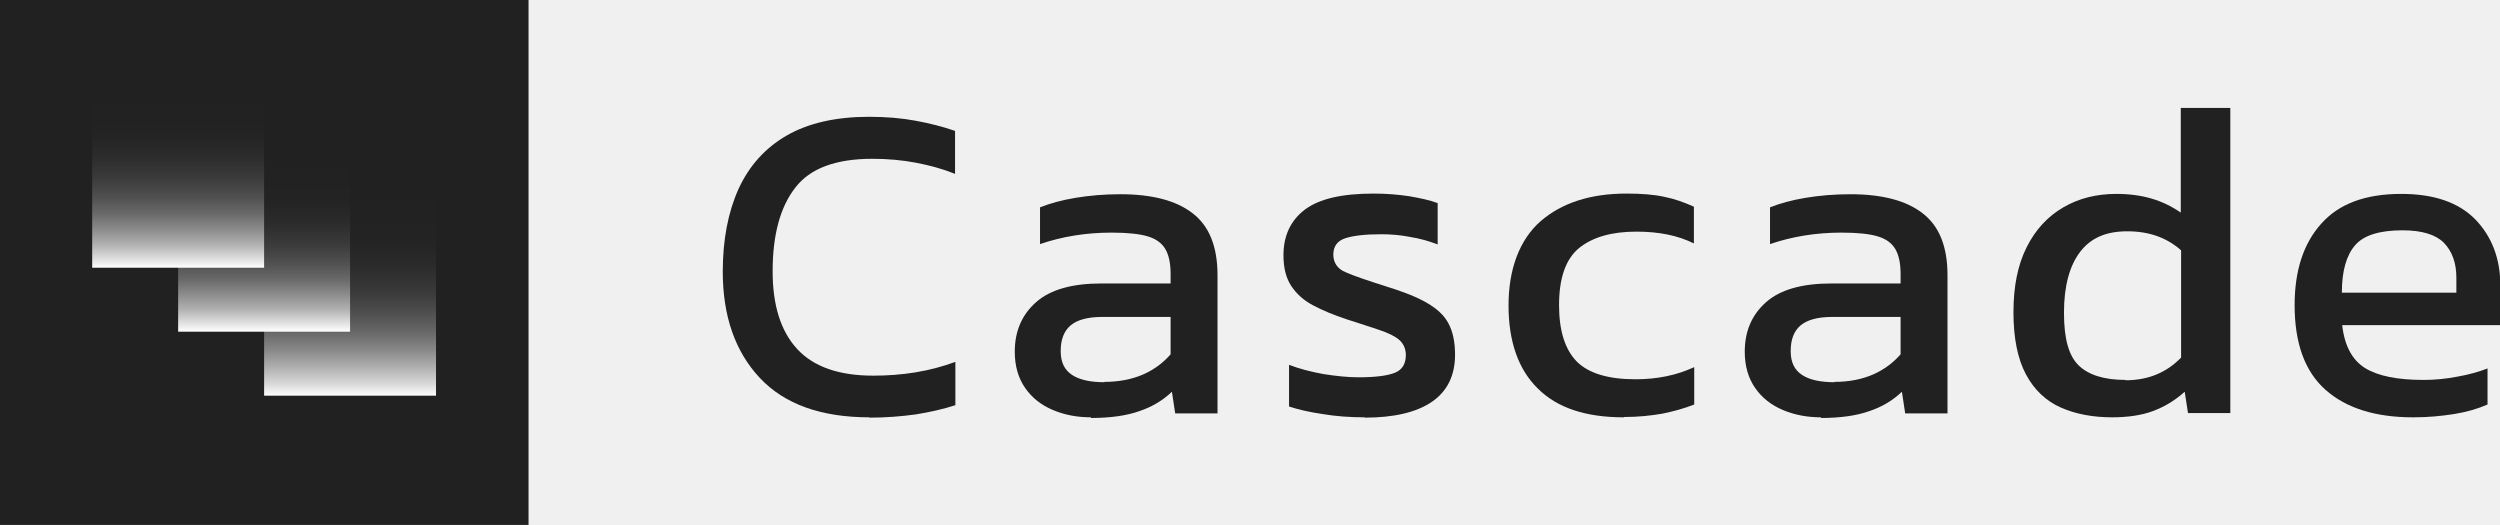
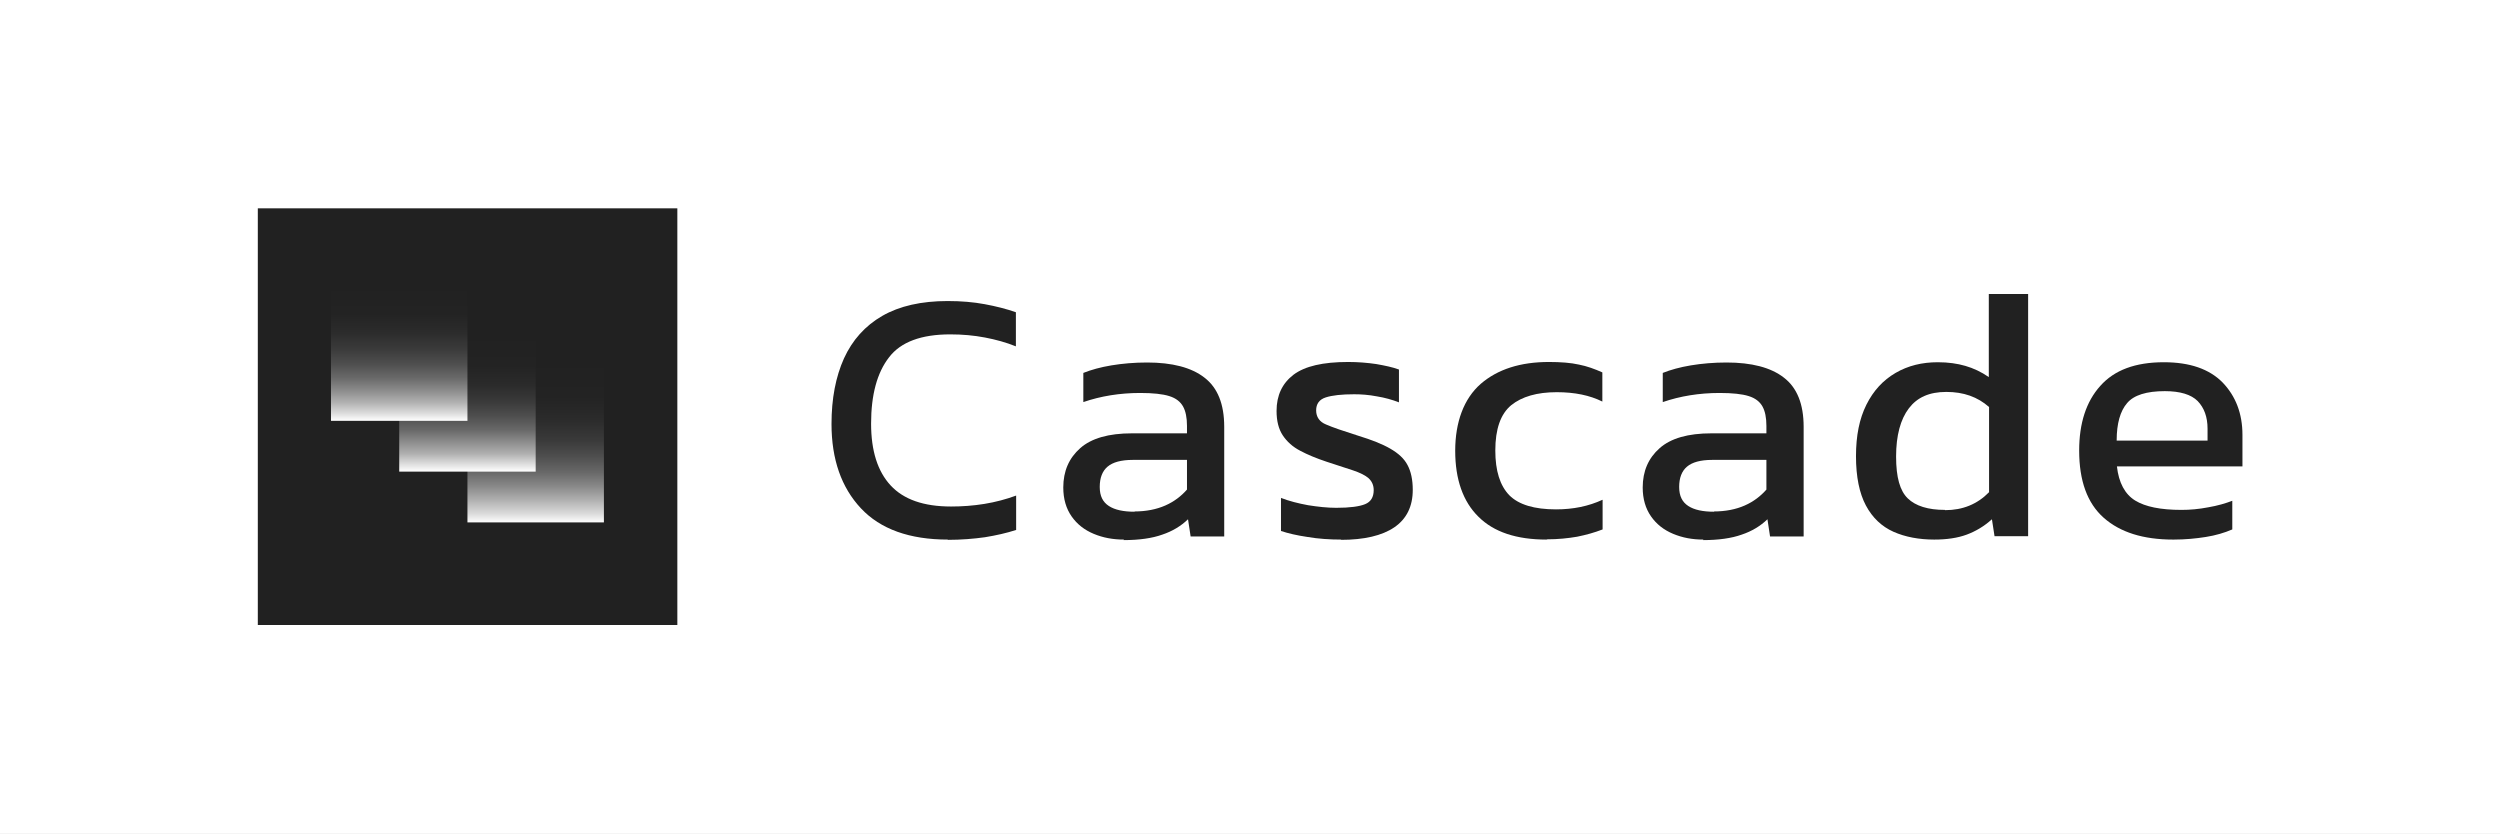
- <svg xmlns="http://www.w3.org/2000/svg" id="Layer_1" data-name="Layer 1" width="76.2" height="16" viewBox="0 0 76.2 16">
+ <svg xmlns="http://www.w3.org/2000/svg" id="Layer_1" data-name="Layer 1" width="96" height="32" viewBox="0 0 96 32">
  <defs>
    <style>
      .cls-1 {
        fill: url(#linear-gradient);
      }

-       .cls-1, .cls-2, .cls-3, .cls-4 {
+       .cls-1, .cls-2, .cls-3, .cls-4, .cls-5 {
        stroke-width: 0px;
      }

      .cls-2 {
+         fill: #fff;
+       }
+ 
+       .cls-3 {
        fill: url(#linear-gradient-2);
      }

-       .cls-3 {
+       .cls-4 {
        fill: url(#linear-gradient-3);
      }

-       .cls-4 {
+       .cls-5 {
        fill: #212121;
      }
    </style>
-     <linearGradient id="linear-gradient" x1="10.68" y1="12.07" x2="10.68" y2="3.29" gradientUnits="userSpaceOnUse">
+     <linearGradient id="linear-gradient" x1="20.58" y1="20.07" x2="20.58" y2="11.29" gradientUnits="userSpaceOnUse">
      <stop offset="0" stop-color="#fff" />
      <stop offset=".04" stop-color="#dadada" />
      <stop offset=".1" stop-color="#afafaf" />
      <stop offset=".16" stop-color="#888" />
      <stop offset=".22" stop-color="#686868" />
      <stop offset=".29" stop-color="#4e4e4e" />
      <stop offset=".36" stop-color="#3a3a3a" />
      <stop offset=".45" stop-color="#2b2b2b" />
      <stop offset=".55" stop-color="#232323" />
      <stop offset=".72" stop-color="#212121" />
    </linearGradient>
-     <linearGradient id="linear-gradient-2" x1="8.05" y1="10.11" x2="8.05" y2="4.76" gradientUnits="userSpaceOnUse">
+     <linearGradient id="linear-gradient-2" x1="17.95" y1="18.11" x2="17.95" y2="12.76" gradientUnits="userSpaceOnUse">
      <stop offset="0" stop-color="#fff" />
      <stop offset=".06" stop-color="#dadada" />
      <stop offset=".13" stop-color="#afafaf" />
      <stop offset=".22" stop-color="#898989" />
      <stop offset=".3" stop-color="#686868" />
      <stop offset=".4" stop-color="#4e4e4e" />
      <stop offset=".5" stop-color="#3a3a3a" />
      <stop offset=".62" stop-color="#2b2b2b" />
      <stop offset=".76" stop-color="#232323" />
      <stop offset="1" stop-color="#212121" />
    </linearGradient>
-     <linearGradient id="linear-gradient-3" x1="5.43" y1="8.16" x2="5.43" y2="2.89" gradientUnits="userSpaceOnUse">
+     <linearGradient id="linear-gradient-3" x1="15.33" y1="16.16" x2="15.33" y2="10.89" gradientUnits="userSpaceOnUse">
      <stop offset="0" stop-color="#fff" />
      <stop offset=".05" stop-color="#dfdfdf" />
      <stop offset=".13" stop-color="#b3b3b3" />
      <stop offset=".22" stop-color="#8c8c8c" />
      <stop offset=".31" stop-color="#6a6a6a" />
      <stop offset=".41" stop-color="#4f4f4f" />
      <stop offset=".52" stop-color="#3b3b3b" />
      <stop offset=".64" stop-color="#2c2c2c" />
      <stop offset=".78" stop-color="#232323" />
      <stop offset="1" stop-color="#212121" />
    </linearGradient>
  </defs>
-   <rect class="cls-4" width="16.11" height="16" />
-   <rect class="cls-1" x="8.05" y="2.63" width="5.24" height="9.43" />
-   <rect class="cls-2" x="5.43" y="2.63" width="5.24" height="7.48" />
-   <rect class="cls-3" x="2.81" y="2.63" width="5.24" height="5.53" />
+   <rect class="cls-2" width="96" height="32" />
  <g>
-     <path class="cls-4" d="M26.5,12.72c-1.47,0-2.59-.4-3.34-1.2-.75-.8-1.13-1.88-1.13-3.24,0-.97.16-1.81.48-2.52.32-.7.81-1.25,1.47-1.63.66-.38,1.5-.57,2.51-.57.52,0,.99.04,1.42.12.43.08.83.18,1.2.31v1.31c-.37-.15-.77-.26-1.19-.34-.42-.08-.86-.12-1.33-.12-1.11,0-1.9.29-2.35.88-.46.59-.69,1.44-.69,2.55,0,1.04.25,1.83.75,2.37.5.54,1.27.81,2.32.81.42,0,.85-.03,1.28-.1.43-.07.84-.18,1.22-.32v1.32c-.37.12-.77.21-1.2.28-.43.06-.91.1-1.42.1Z" />
-     <path class="cls-4" d="M33.26,12.72c-.42,0-.8-.07-1.16-.22-.36-.15-.64-.37-.85-.67-.21-.3-.32-.67-.32-1.11,0-.63.22-1.13.65-1.51s1.09-.57,1.99-.57h2.11v-.29c0-.31-.05-.56-.15-.74-.1-.18-.27-.32-.53-.4-.25-.08-.63-.12-1.12-.12-.78,0-1.51.12-2.18.35v-1.12c.3-.12.66-.22,1.08-.29s.88-.11,1.37-.11c.96,0,1.7.19,2.2.58.51.39.76,1.02.76,1.89v4.21h-1.29l-.1-.66c-.27.26-.6.46-.99.59-.39.14-.89.21-1.48.21ZM33.66,11.64c.45,0,.85-.08,1.19-.23.34-.15.61-.36.83-.61v-1.14h-2.08c-.45,0-.77.09-.97.26-.2.17-.3.43-.3.78s.12.58.35.73c.23.15.56.22.99.22Z" />
-     <path class="cls-4" d="M41.61,12.72c-.45,0-.89-.03-1.3-.1-.41-.06-.75-.14-1.02-.23v-1.27c.31.12.66.21,1.04.28.38.06.74.1,1.08.1.52,0,.89-.05,1.11-.14.22-.09.33-.27.33-.54,0-.19-.07-.34-.2-.46-.13-.11-.33-.21-.6-.3s-.6-.2-1.01-.33c-.39-.13-.73-.27-1.01-.42-.29-.15-.51-.35-.67-.59s-.24-.55-.24-.94c0-.6.22-1.06.65-1.39.44-.33,1.13-.49,2.1-.49.38,0,.74.03,1.08.08.34.06.63.12.87.21v1.26c-.26-.1-.54-.18-.85-.23-.31-.06-.6-.08-.87-.08-.48,0-.84.04-1.09.12-.25.08-.37.25-.37.5s.13.44.38.54c.25.11.66.25,1.23.43.52.16.93.32,1.24.5s.53.38.66.63c.13.24.2.56.2.95,0,.64-.24,1.12-.71,1.44s-1.16.48-2.05.48Z" />
-     <path class="cls-4" d="M49.49,12.72c-1.16,0-2.03-.29-2.62-.88-.59-.58-.89-1.43-.89-2.53s.33-2,.98-2.57c.65-.56,1.52-.84,2.62-.84.45,0,.84.03,1.15.1.31.06.61.17.9.3v1.12c-.48-.24-1.06-.36-1.75-.36-.76,0-1.34.17-1.75.5-.41.34-.61.92-.61,1.74,0,.78.18,1.35.54,1.72.36.36.96.54,1.79.54.66,0,1.25-.12,1.79-.37v1.14c-.31.12-.63.21-.98.28-.35.06-.73.1-1.16.1Z" />
-     <path class="cls-4" d="M55.51,12.72c-.42,0-.8-.07-1.16-.22-.36-.15-.64-.37-.85-.67-.21-.3-.32-.67-.32-1.11,0-.63.22-1.13.65-1.51s1.09-.57,1.99-.57h2.11v-.29c0-.31-.05-.56-.15-.74-.1-.18-.27-.32-.53-.4-.25-.08-.63-.12-1.12-.12-.78,0-1.51.12-2.18.35v-1.12c.3-.12.66-.22,1.08-.29s.88-.11,1.37-.11c.96,0,1.7.19,2.2.58.51.39.76,1.02.76,1.89v4.21h-1.29l-.1-.66c-.27.26-.6.46-.99.59-.39.14-.89.21-1.48.21ZM55.91,11.64c.45,0,.85-.08,1.19-.23.34-.15.61-.36.83-.61v-1.14h-2.08c-.45,0-.77.09-.97.26-.2.17-.3.43-.3.78s.12.58.35.73c.23.15.56.22.99.22Z" />
-     <path class="cls-4" d="M64.38,12.72c-.59,0-1.12-.1-1.57-.3s-.81-.54-1.06-1.01-.38-1.1-.38-1.89.13-1.44.4-1.98c.27-.54.64-.94,1.12-1.22.48-.28,1.02-.41,1.62-.41.4,0,.75.05,1.06.14.31.09.61.23.9.43v-3.19h1.51v9.3h-1.29l-.1-.65c-.3.27-.62.46-.97.59-.35.13-.77.19-1.25.19ZM64.79,11.59c.68,0,1.24-.23,1.69-.69v-3.27c-.44-.39-.98-.58-1.64-.58s-1.12.21-1.44.63c-.32.42-.49,1.04-.49,1.85s.15,1.32.45,1.61c.3.29.78.44,1.42.44Z" />
-     <path class="cls-4" d="M73.55,12.72c-1.15,0-2.04-.28-2.67-.84-.63-.56-.94-1.42-.94-2.58,0-1.05.27-1.88.81-2.48.54-.61,1.35-.91,2.44-.91,1,0,1.75.26,2.26.78.5.52.76,1.19.76,2.01v1.21h-4.82c.07.63.31,1.07.7,1.31s.98.36,1.78.36c.33,0,.67-.03,1.03-.1.35-.06.66-.15.92-.25v1.1c-.3.13-.64.23-1.02.29-.38.06-.79.1-1.23.1ZM71.38,8.92h3.49v-.46c0-.45-.13-.8-.38-1.06-.25-.25-.67-.38-1.26-.38-.7,0-1.19.15-1.45.46-.26.3-.4.78-.4,1.43Z" />
+     <rect class="cls-5" x="9.9" y="8" width="16.11" height="16" />
+     <rect class="cls-1" x="17.95" y="10.63" width="5.24" height="9.43" />
+     <rect class="cls-3" x="15.33" y="10.63" width="5.24" height="7.48" />
+     <rect class="cls-4" x="12.71" y="10.63" width="5.24" height="5.53" />
+     <g>
+       <path class="cls-5" d="M36.4,20.72c-1.47,0-2.59-.4-3.34-1.2-.75-.8-1.13-1.88-1.13-3.24,0-.97.16-1.81.48-2.52.32-.7.81-1.25,1.47-1.63.66-.38,1.5-.57,2.51-.57.52,0,.99.04,1.42.12.43.08.83.18,1.2.31v1.31c-.37-.15-.77-.26-1.19-.34-.42-.08-.86-.12-1.33-.12-1.11,0-1.9.29-2.35.88-.46.59-.69,1.44-.69,2.55,0,1.04.25,1.83.75,2.37.5.54,1.27.81,2.32.81.42,0,.85-.03,1.28-.1.43-.07.84-.18,1.22-.32v1.32c-.37.12-.77.21-1.2.28-.43.06-.91.1-1.42.1Z" />
+       <path class="cls-5" d="M43.16,20.72c-.42,0-.8-.07-1.16-.22-.36-.15-.64-.37-.85-.67-.21-.3-.32-.67-.32-1.11,0-.63.22-1.13.65-1.51s1.09-.57,1.99-.57h2.11v-.29c0-.31-.05-.56-.15-.74-.1-.18-.27-.32-.53-.4-.25-.08-.63-.12-1.12-.12-.78,0-1.51.12-2.18.35v-1.12c.3-.12.66-.22,1.08-.29s.88-.11,1.37-.11c.96,0,1.7.19,2.2.58.51.39.76,1.02.76,1.89v4.21h-1.29l-.1-.66c-.27.26-.6.46-.99.59-.39.14-.89.21-1.48.21ZM43.56,19.64c.45,0,.85-.08,1.19-.23.34-.15.61-.36.83-.61v-1.14h-2.08c-.45,0-.77.09-.97.26-.2.17-.3.43-.3.78s.12.58.35.73c.23.15.56.22.99.22Z" />
+       <path class="cls-5" d="M51.51,20.72c-.45,0-.89-.03-1.3-.1-.41-.06-.75-.14-1.02-.23v-1.27c.31.12.66.21,1.04.28.38.06.74.1,1.08.1.52,0,.89-.05,1.11-.14.22-.09.33-.27.33-.54,0-.19-.07-.34-.2-.46-.13-.11-.33-.21-.6-.3s-.6-.2-1.01-.33c-.39-.13-.73-.27-1.01-.42-.29-.15-.51-.35-.67-.59s-.24-.55-.24-.94c0-.6.22-1.06.65-1.39.44-.33,1.13-.49,2.1-.49.38,0,.74.03,1.08.08.34.06.63.12.87.21v1.26c-.26-.1-.54-.18-.85-.23-.31-.06-.6-.08-.87-.08-.48,0-.84.04-1.09.12-.25.08-.37.25-.37.5s.13.44.38.54c.25.11.66.25,1.23.43.52.16.93.32,1.24.5s.53.38.66.63c.13.24.2.56.2.95,0,.64-.24,1.12-.71,1.44s-1.16.48-2.05.48Z" />
+       <path class="cls-5" d="M59.39,20.72c-1.16,0-2.03-.29-2.62-.88-.59-.58-.89-1.43-.89-2.53s.33-2,.98-2.57c.65-.56,1.52-.84,2.62-.84.45,0,.84.03,1.15.1.31.06.61.17.9.3v1.12c-.48-.24-1.06-.36-1.75-.36-.76,0-1.34.17-1.75.5-.41.34-.61.92-.61,1.74,0,.78.18,1.35.54,1.72.36.36.96.54,1.79.54.66,0,1.25-.12,1.79-.37v1.14c-.31.12-.63.21-.98.28-.35.06-.73.1-1.16.1Z" />
+       <path class="cls-5" d="M65.41,20.72c-.42,0-.8-.07-1.16-.22-.36-.15-.64-.37-.85-.67-.21-.3-.32-.67-.32-1.11,0-.63.22-1.13.65-1.51s1.09-.57,1.99-.57h2.11v-.29c0-.31-.05-.56-.15-.74-.1-.18-.27-.32-.53-.4-.25-.08-.63-.12-1.12-.12-.78,0-1.51.12-2.18.35v-1.12c.3-.12.66-.22,1.08-.29s.88-.11,1.37-.11c.96,0,1.7.19,2.2.58.51.39.76,1.02.76,1.89v4.21h-1.29l-.1-.66c-.27.26-.6.46-.99.59-.39.14-.89.21-1.48.21ZM65.81,19.64c.45,0,.85-.08,1.19-.23.34-.15.61-.36.83-.61v-1.14h-2.08c-.45,0-.77.09-.97.26-.2.17-.3.43-.3.78s.12.58.35.73c.23.15.56.22.99.22Z" />
+       <path class="cls-5" d="M74.28,20.72c-.59,0-1.12-.1-1.57-.3s-.81-.54-1.06-1.01-.38-1.1-.38-1.89.13-1.44.4-1.98c.27-.54.64-.94,1.12-1.22.48-.28,1.02-.41,1.62-.41.4,0,.75.05,1.06.14.31.09.61.23.9.43v-3.19h1.51v9.3h-1.29l-.1-.65c-.3.27-.62.46-.97.59-.35.13-.77.19-1.25.19ZM74.69,19.59c.68,0,1.24-.23,1.69-.69v-3.27c-.44-.39-.98-.58-1.64-.58s-1.12.21-1.44.63c-.32.42-.49,1.04-.49,1.85s.15,1.32.45,1.61c.3.29.78.44,1.42.44Z" />
+       <path class="cls-5" d="M83.45,20.72c-1.15,0-2.04-.28-2.67-.84-.63-.56-.94-1.42-.94-2.58,0-1.05.27-1.88.81-2.48.54-.61,1.35-.91,2.44-.91,1,0,1.75.26,2.26.78.5.52.76,1.19.76,2.01v1.21h-4.82c.07.63.31,1.07.7,1.31s.98.36,1.78.36c.33,0,.67-.03,1.03-.1.35-.06.66-.15.92-.25v1.1c-.3.13-.64.23-1.02.29-.38.06-.79.1-1.23.1ZM81.28,16.92h3.49v-.46c0-.45-.13-.8-.38-1.06-.25-.25-.67-.38-1.26-.38-.7,0-1.19.15-1.45.46-.26.3-.4.78-.4,1.43Z" />
+     </g>
  </g>
</svg>
